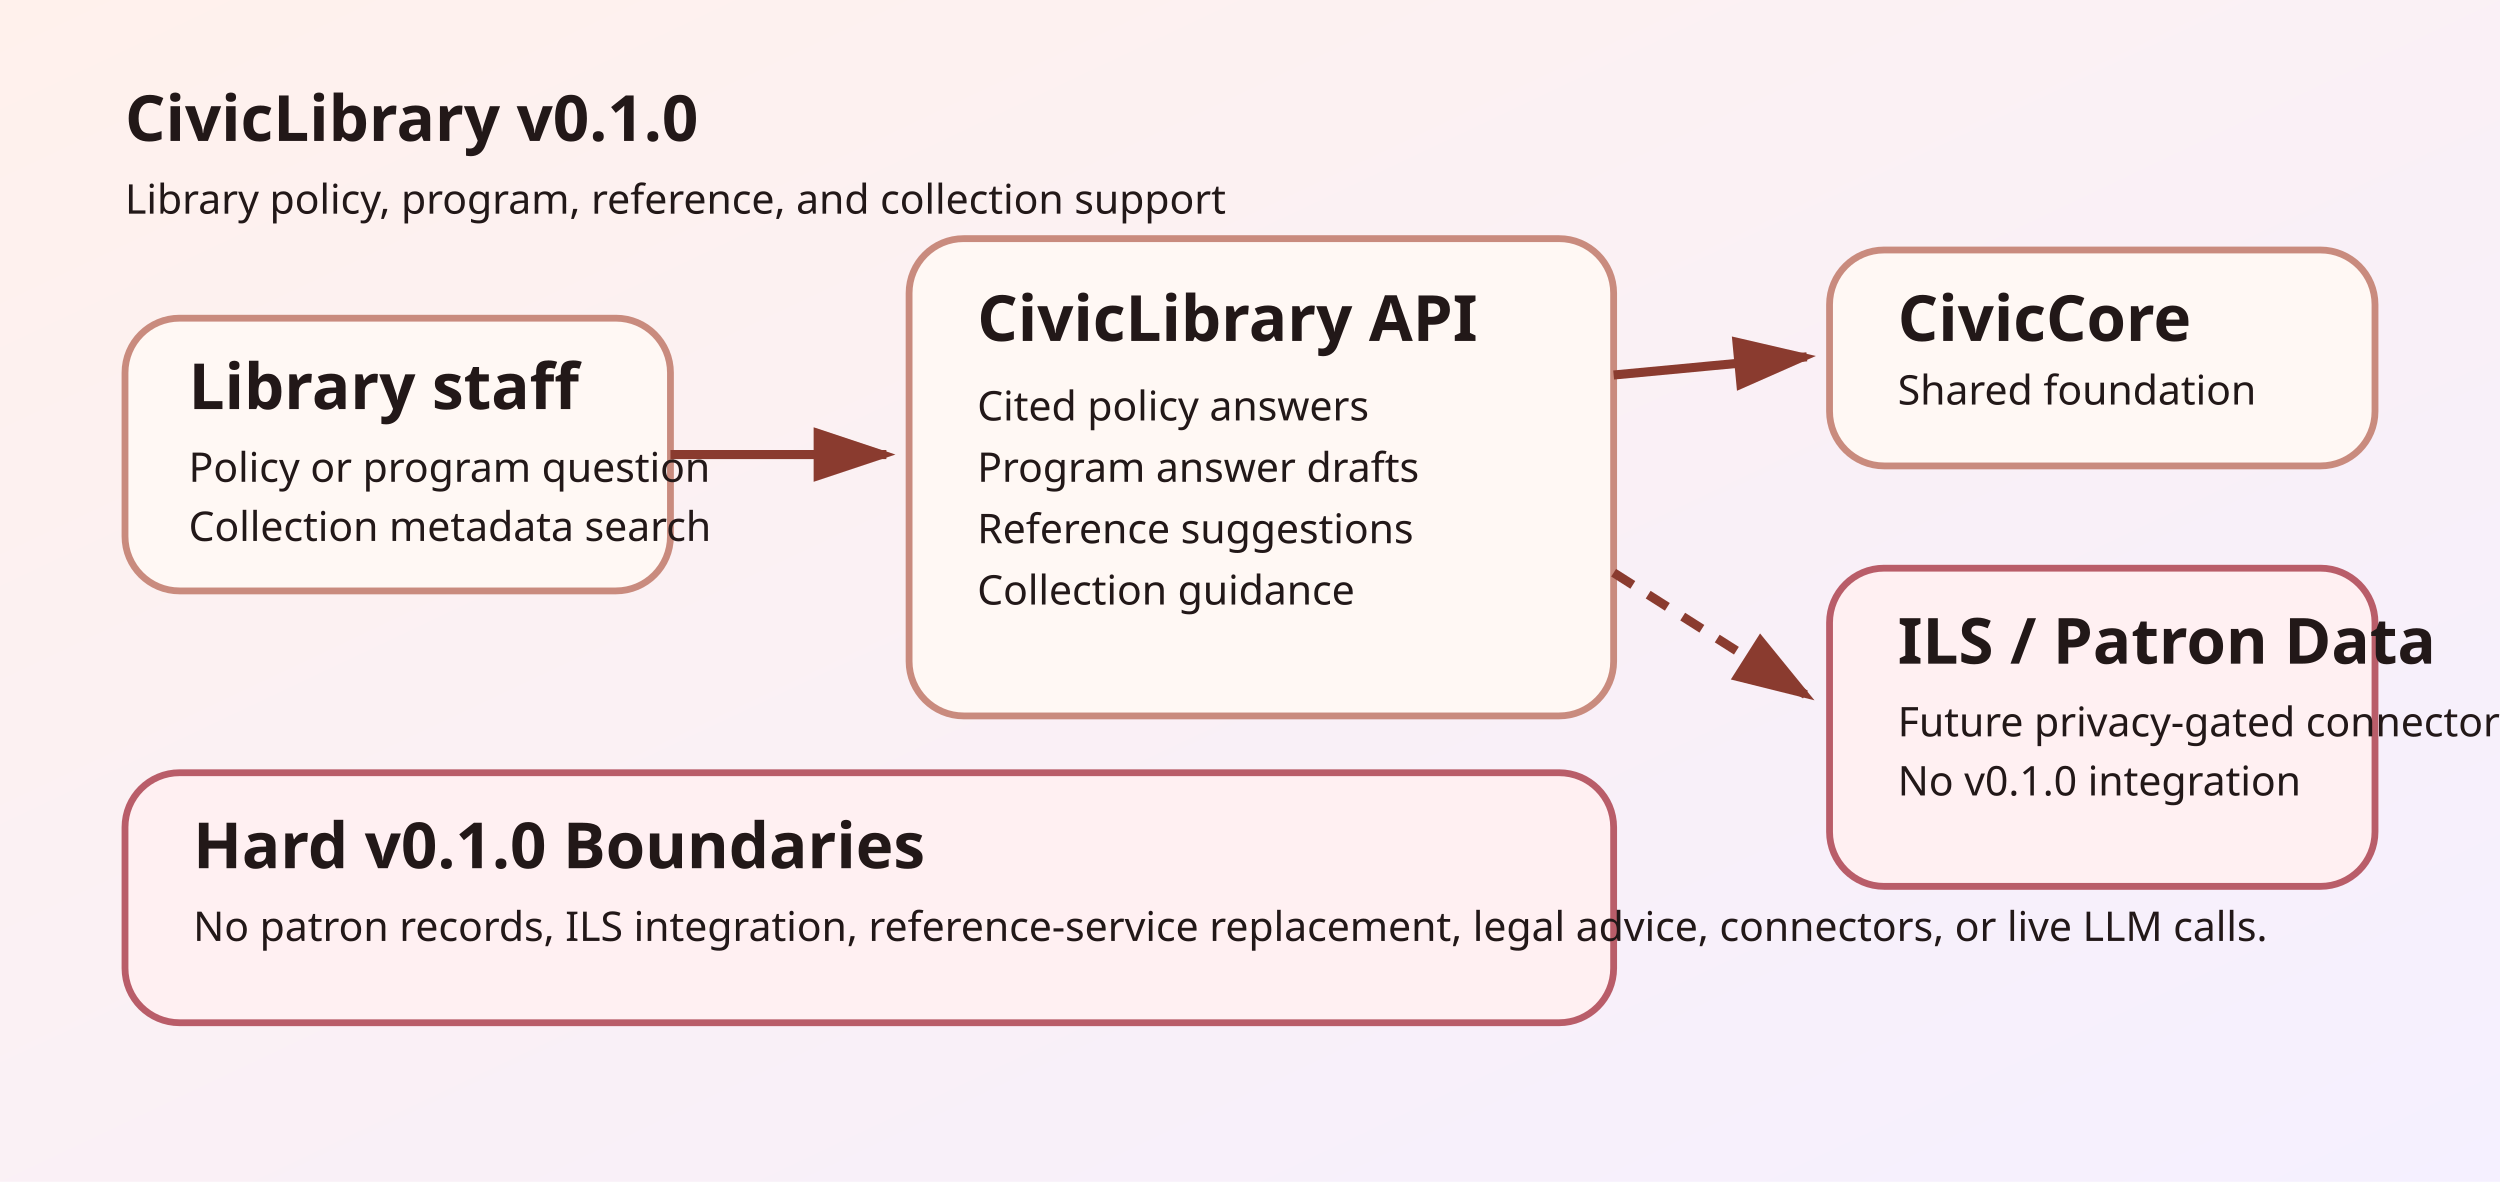
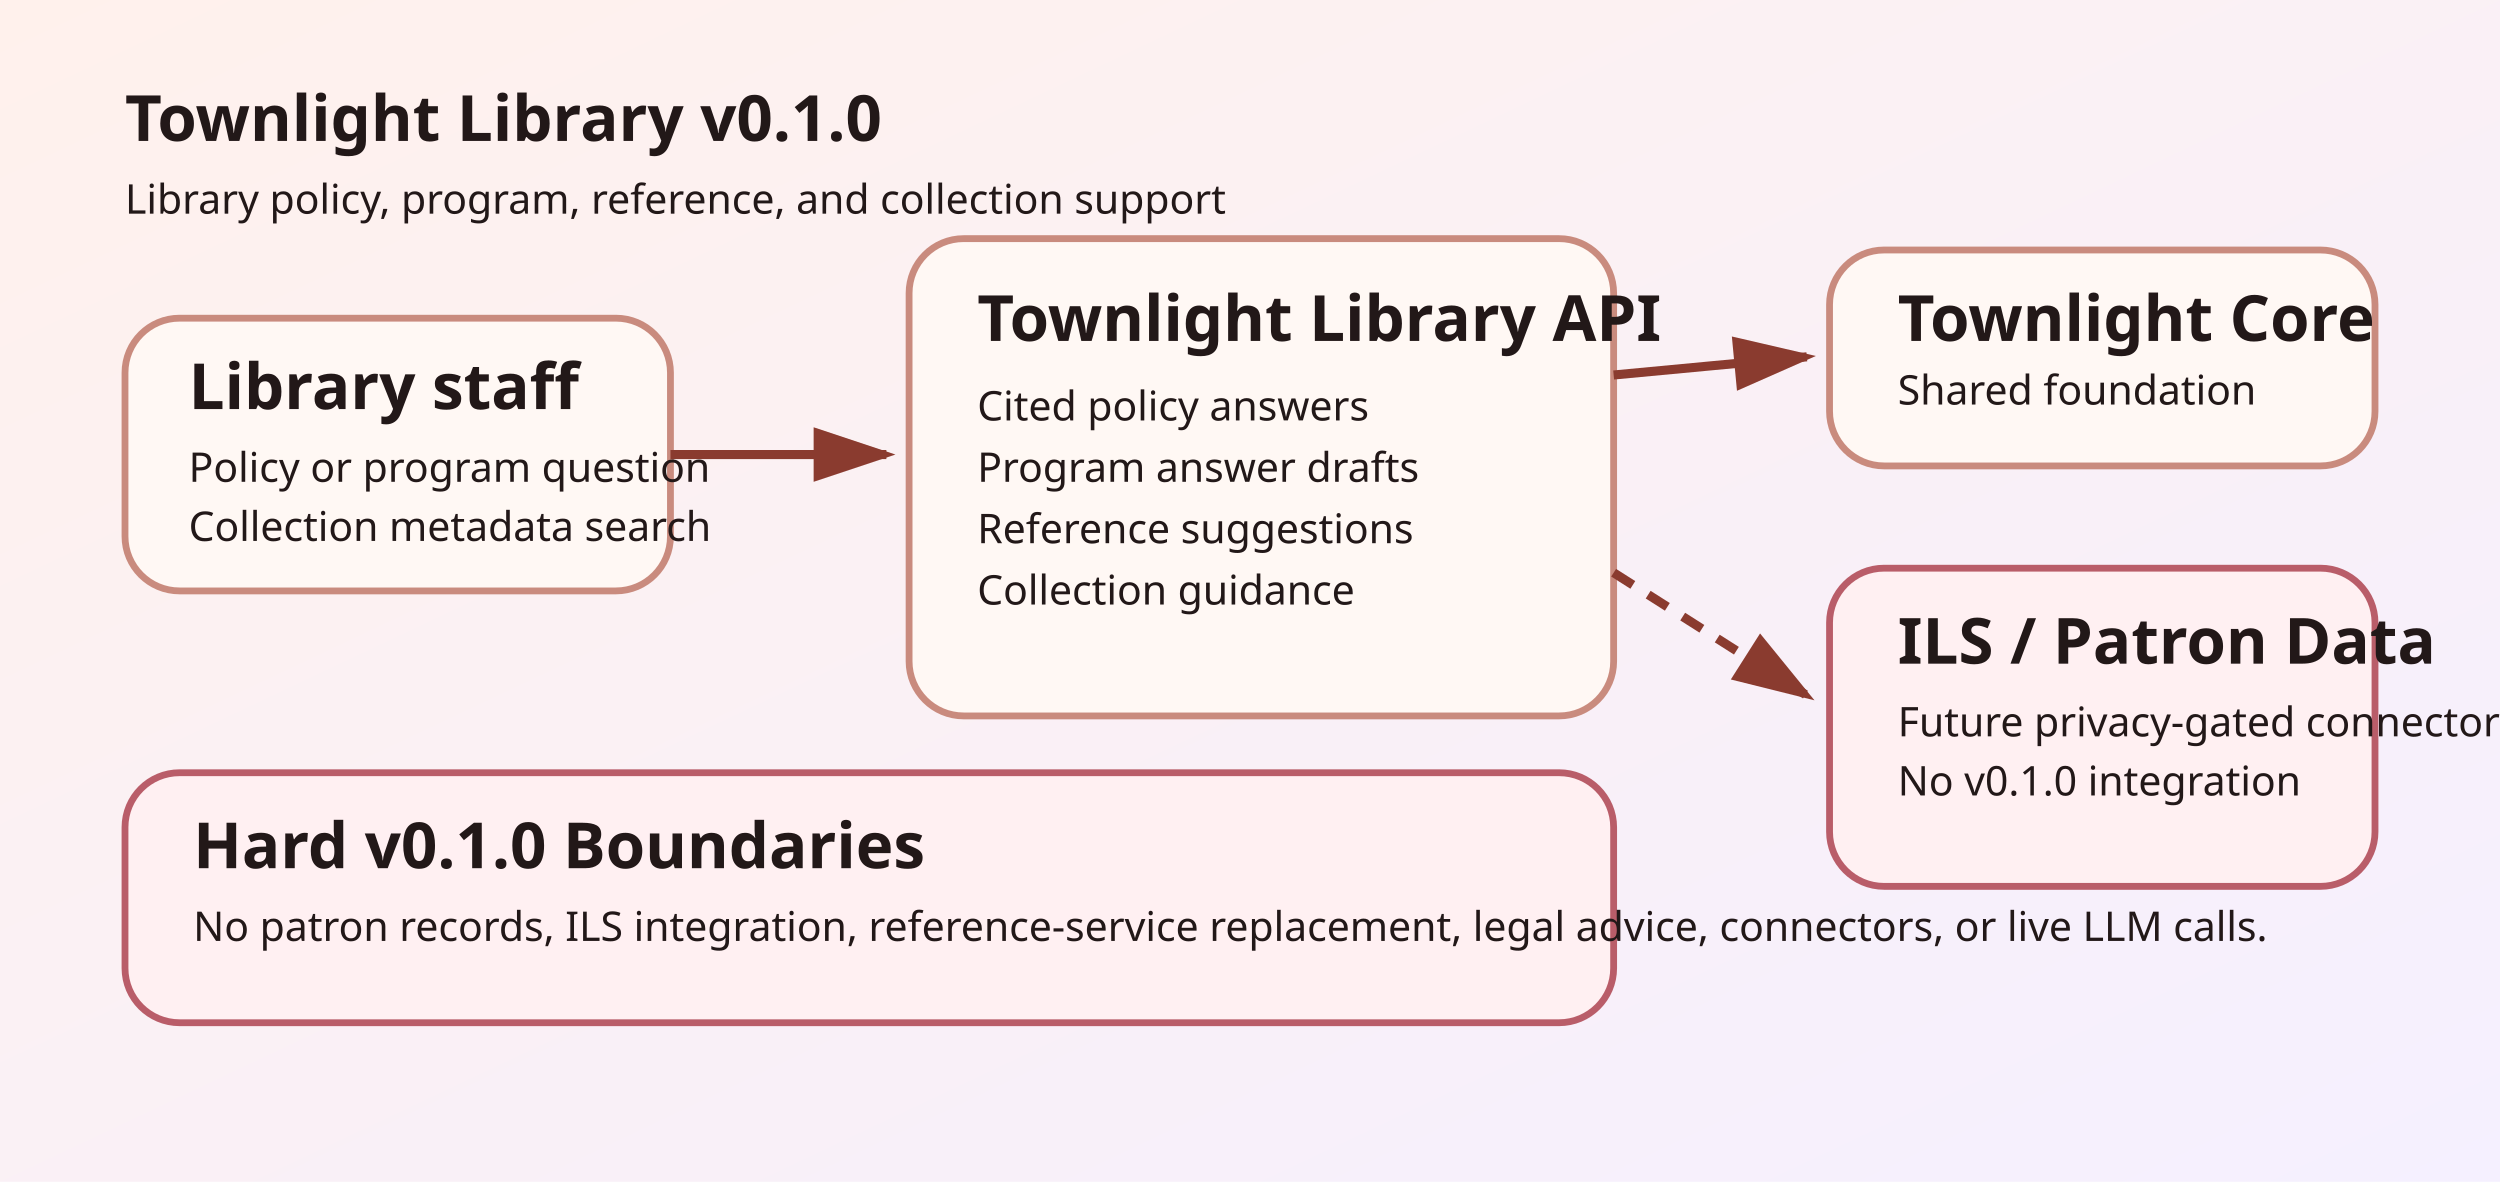
<svg xmlns="http://www.w3.org/2000/svg" width="1100" height="520" viewBox="0 0 1100 520" role="img" aria-labelledby="title desc">
  <defs>
    <linearGradient id="bg" x1="0" x2="1" y1="0" y2="1">
      <stop offset="0" stop-color="#fff1ec" />
      <stop offset="1" stop-color="#f5f0ff" />
    </linearGradient>
    <style>
      .box{fill:#fff8f4;stroke:#c98b7e;stroke-width:3;rx:24}
      .hard{fill:#fff0f2;stroke:#b95d69;stroke-width:3;rx:24}
      .text{font-family:Aptos,Segoe UI,sans-serif;fill:#221818}
      .title{font-size:28px;font-weight:800}
      .body{font-size:18px}
      .arrow{stroke:#8a3b2f;stroke-width:4;marker-end:url(#arrow)}
    </style>
    <marker id="arrow" markerWidth="10" markerHeight="10" refX="8" refY="3" orient="auto">
      <path d="M0,0 L0,6 L9,3 z" fill="#8a3b2f" />
    </marker>
  </defs>
  <rect width="1100" height="520" fill="url(#bg)" />
-   <text x="55" y="62" class="text title">CivicLibrary v0.1.0</text>
+   <text x="55" y="62" class="text title">Townlight Library v0.1.0</text>
  <text x="55" y="94" class="text body">Library policy, program, reference, and collection support</text>
  <rect x="55" y="140" width="240" height="120" class="box" />
  <text x="83" y="180" class="text title">Library staff</text>
  <text x="83" y="212" class="text body">Policy or program question</text>
  <text x="83" y="238" class="text body">Collection metadata search</text>
  <rect x="400" y="105" width="310" height="210" class="box" />
-   <text x="430" y="150" class="text title">CivicLibrary API</text>
+   <text x="430" y="150" class="text title">Townlight Library API</text>
  <text x="430" y="185" class="text body">Cited policy answers</text>
  <text x="430" y="212" class="text body">Program answer drafts</text>
  <text x="430" y="239" class="text body">Reference suggestions</text>
  <text x="430" y="266" class="text body">Collection guidance</text>
  <rect x="805" y="110" width="240" height="95" class="box" />
-   <text x="835" y="150" class="text title">CivicCore</text>
+   <text x="835" y="150" class="text title">Townlight Core</text>
  <text x="835" y="178" class="text body">Shared foundation</text>
  <rect x="805" y="250" width="240" height="140" class="hard" />
  <text x="835" y="292" class="text title">ILS / Patron Data</text>
  <text x="835" y="324" class="text body">Future privacy-gated connector design</text>
  <text x="835" y="350" class="text body">No v0.1.0 integration</text>
  <line x1="295" y1="200" x2="390" y2="200" class="arrow" />
  <line x1="710" y1="165" x2="795" y2="157" class="arrow" />
  <line x1="710" y1="252" x2="795" y2="306" class="arrow" stroke-dasharray="10 8" />
  <rect x="55" y="340" width="655" height="110" class="hard" />
  <text x="85" y="382" class="text title">Hard v0.1.0 Boundaries</text>
  <text x="85" y="414" class="text body">No patron records, ILS integration, reference-service replacement, legal advice, connectors, or live LLM calls.</text>
</svg>
